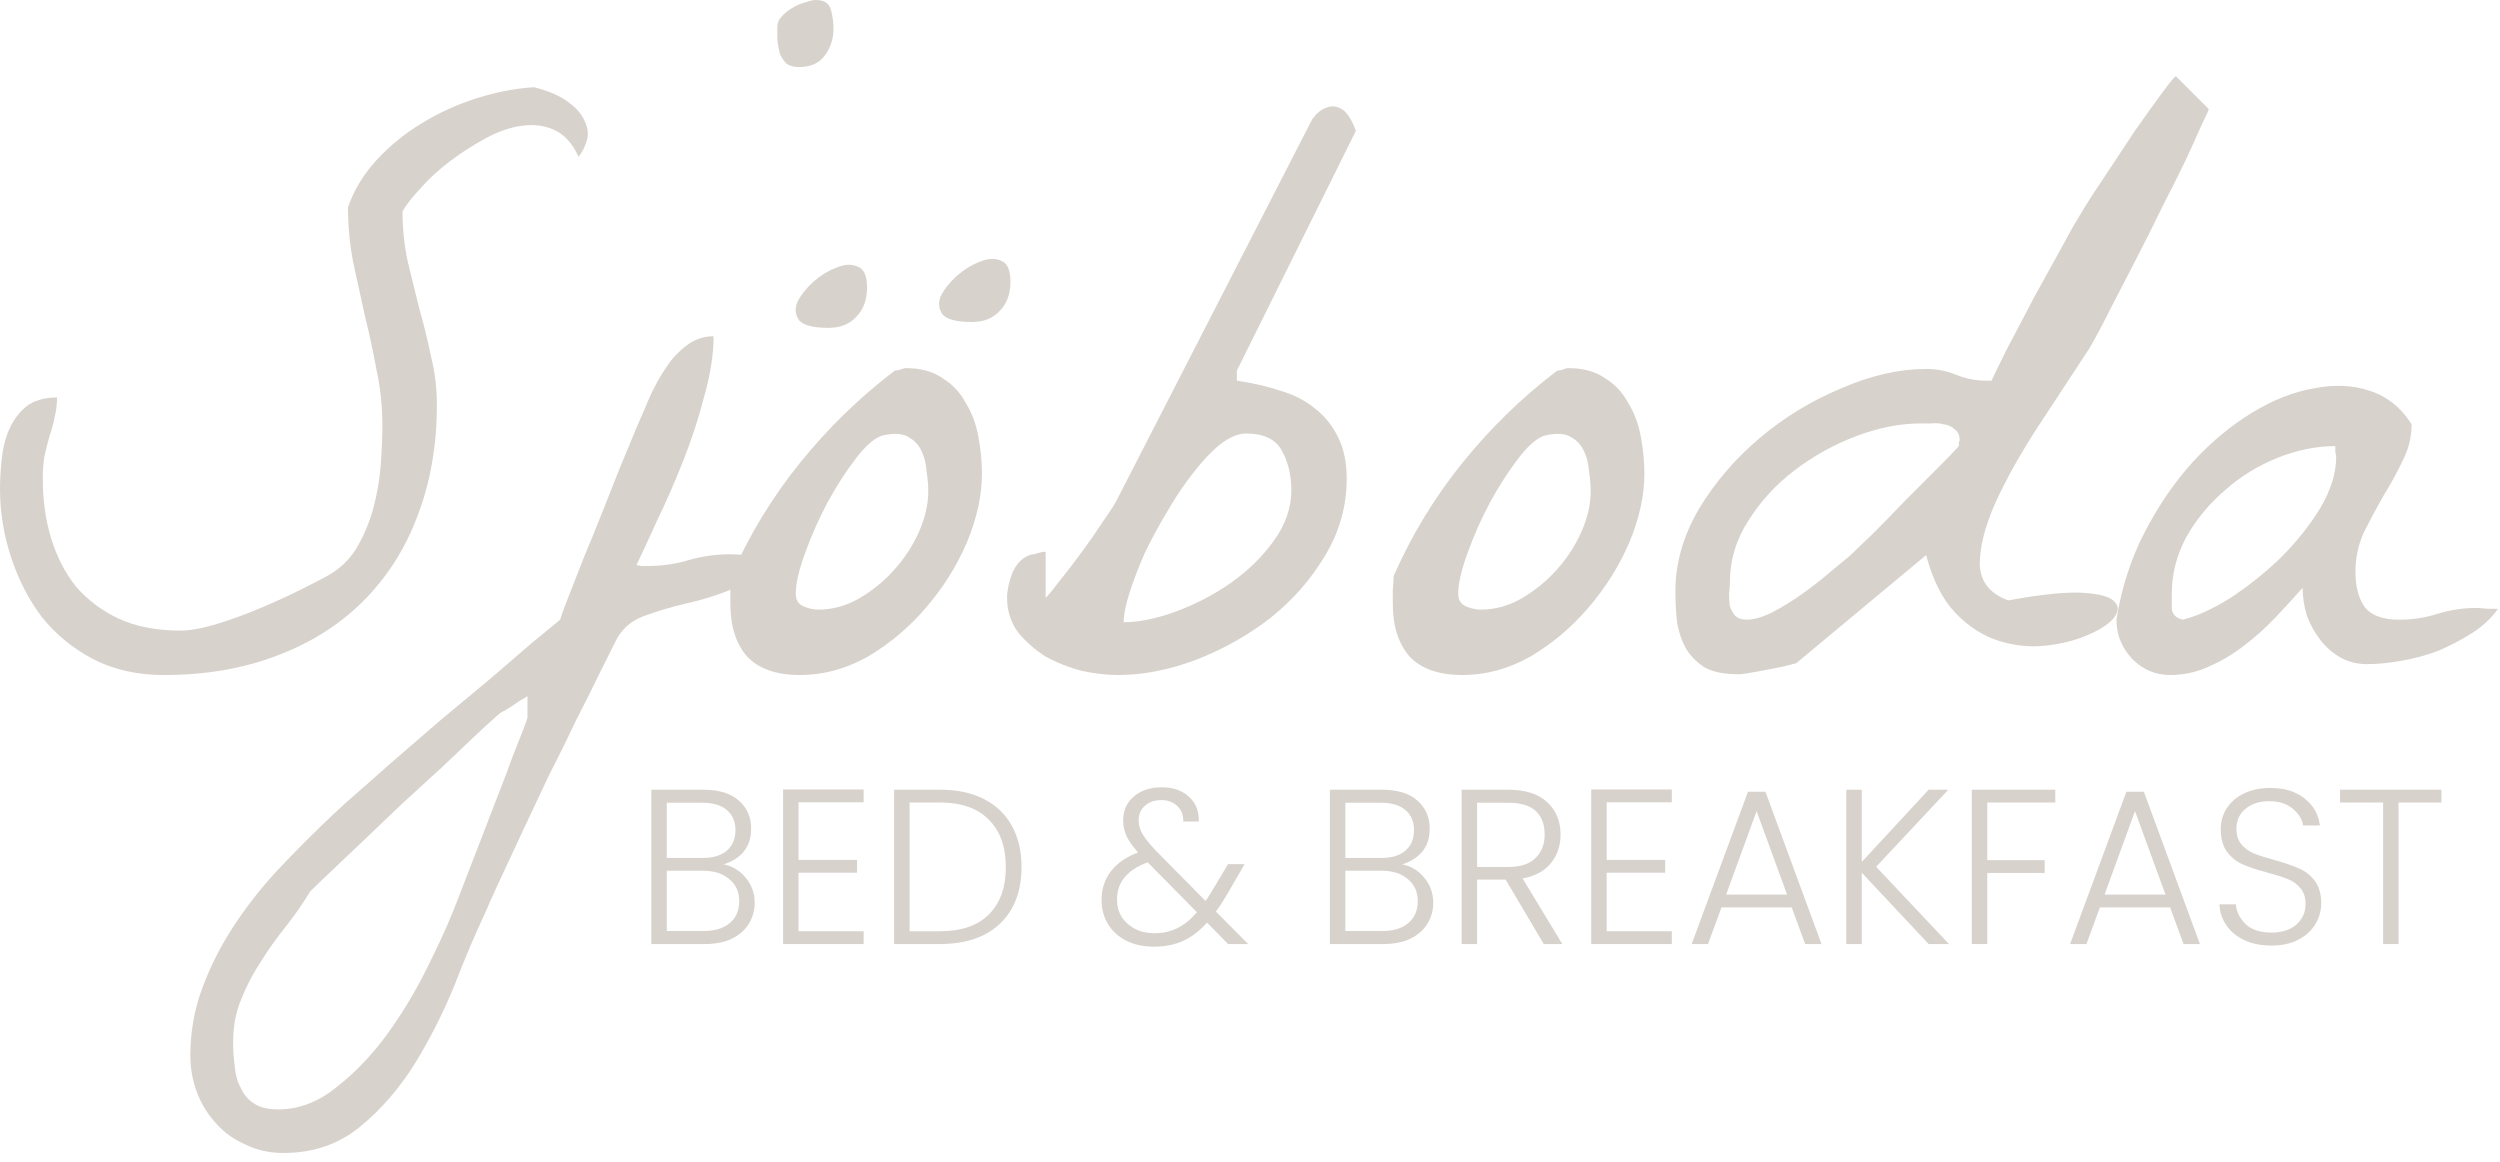
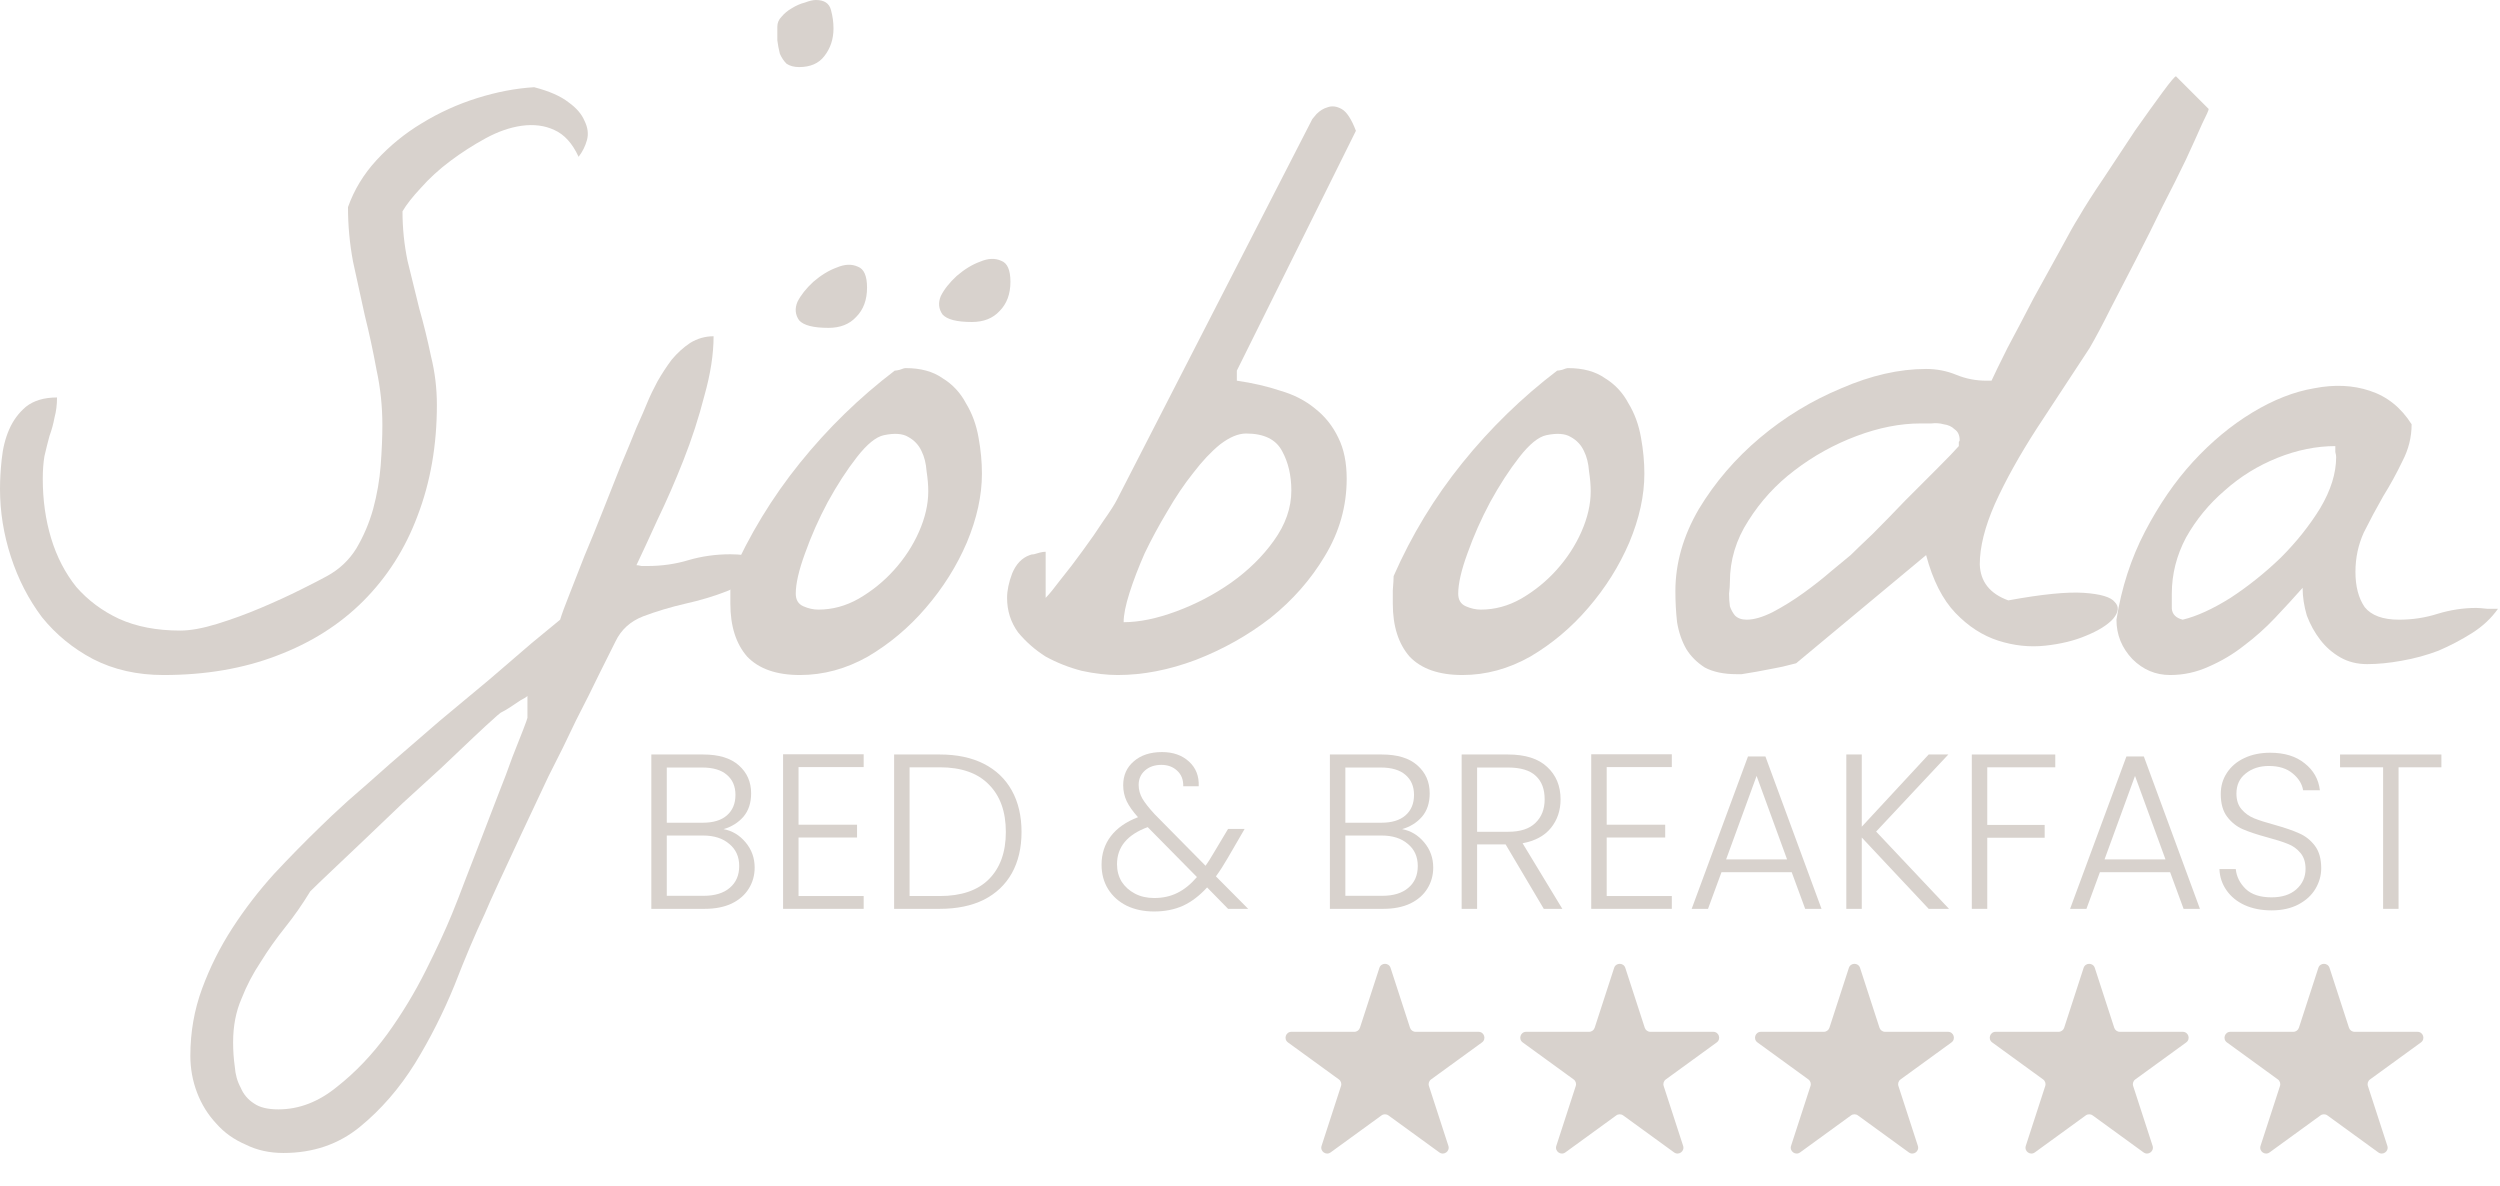
- <svg xmlns="http://www.w3.org/2000/svg" width="213" height="99" viewBox="0 0 213 99" fill="none">
+ <svg xmlns="http://www.w3.org/2000/svg" width="213" height="101" viewBox="0 0 213 101" fill="none">
  <path d="M180.322 52.797C180.751 50.082 181.561 47.581 182.752 45.295C183.942 43.009 185.3 41.032 186.824 39.365C188.396 37.651 190.086 36.245 191.896 35.15C193.706 34.055 195.468 33.364 197.183 33.078C198.898 32.745 200.469 32.816 201.898 33.292C203.375 33.769 204.566 34.721 205.47 36.15C205.47 37.246 205.209 38.294 204.685 39.294C204.208 40.294 203.661 41.294 203.041 42.294C202.47 43.294 201.922 44.319 201.398 45.366C200.922 46.414 200.684 47.533 200.684 48.724C200.684 49.963 200.946 50.963 201.47 51.725C202.041 52.439 203.018 52.797 204.399 52.797C205.542 52.797 206.637 52.63 207.685 52.296C208.781 51.963 209.876 51.796 210.972 51.796C211.162 51.796 211.472 51.82 211.9 51.868C212.377 51.868 212.686 51.868 212.829 51.868C212.258 52.677 211.519 53.368 210.614 53.94C209.709 54.511 208.757 55.011 207.757 55.44C206.756 55.821 205.709 56.107 204.613 56.297C203.565 56.488 202.589 56.583 201.684 56.583C200.827 56.583 200.065 56.392 199.398 56.011C198.731 55.63 198.159 55.13 197.683 54.511C197.207 53.892 196.826 53.201 196.54 52.439C196.302 51.63 196.183 50.844 196.183 50.082C195.468 50.891 194.683 51.749 193.825 52.654C193.016 53.511 192.134 54.297 191.182 55.011C190.277 55.726 189.277 56.321 188.181 56.797C187.133 57.274 186.038 57.512 184.895 57.512C183.656 57.512 182.585 57.059 181.68 56.154C180.775 55.202 180.322 54.083 180.322 52.797ZM185.038 50.582C185.038 50.963 185.038 51.391 185.038 51.868C185.085 52.344 185.395 52.654 185.966 52.797C187.157 52.511 188.515 51.892 190.039 50.939C191.563 49.939 192.992 48.796 194.325 47.51C195.659 46.176 196.778 44.771 197.683 43.294C198.588 41.77 199.041 40.318 199.041 38.937C199.041 38.841 199.017 38.698 198.969 38.508C198.969 38.27 198.969 38.103 198.969 38.008C197.35 38.008 195.707 38.341 194.04 39.008C192.373 39.675 190.872 40.603 189.539 41.794C188.205 42.937 187.11 44.271 186.252 45.795C185.443 47.319 185.038 48.915 185.038 50.582Z" fill="#D8D2CD" />
  <path d="M142.743 50.367C142.743 47.986 143.41 45.652 144.744 43.366C146.125 41.08 147.863 39.056 149.959 37.293C152.055 35.531 154.365 34.126 156.889 33.078C159.413 31.983 161.819 31.435 164.105 31.435C165.01 31.435 165.867 31.602 166.677 31.935C167.487 32.269 168.344 32.435 169.249 32.435H169.677C169.916 31.911 170.368 30.983 171.035 29.649C171.749 28.315 172.488 26.91 173.25 25.434C174.059 23.957 174.821 22.576 175.536 21.29C176.25 19.956 176.774 19.028 177.108 18.504C177.631 17.599 178.346 16.48 179.251 15.146C180.156 13.765 181.037 12.431 181.894 11.145C182.799 9.859 183.585 8.764 184.252 7.859C184.919 6.954 185.3 6.501 185.395 6.501L188.181 9.288C188.181 9.383 187.991 9.812 187.61 10.574C187.276 11.336 186.824 12.336 186.252 13.574C185.681 14.765 185.014 16.099 184.252 17.575C183.537 19.052 182.799 20.528 182.037 22.005C181.275 23.481 180.537 24.91 179.822 26.291C179.156 27.625 178.56 28.744 178.036 29.649C176.56 31.887 175.06 34.174 173.535 36.507C172.059 38.794 170.868 40.937 169.963 42.937C169.106 44.89 168.677 46.605 168.677 48.081C168.725 49.558 169.535 50.582 171.106 51.153C173.964 50.629 176.107 50.415 177.536 50.51C178.965 50.606 179.846 50.867 180.18 51.296C180.561 51.677 180.513 52.154 180.037 52.725C179.56 53.249 178.798 53.725 177.751 54.154C176.75 54.583 175.583 54.868 174.25 55.011C172.916 55.154 171.583 55.011 170.249 54.583C168.915 54.154 167.701 53.368 166.605 52.225C165.51 51.082 164.676 49.439 164.105 47.295L153.031 56.511C153.031 56.511 152.841 56.559 152.46 56.654C152.126 56.75 151.698 56.845 151.174 56.94C150.697 57.035 150.197 57.131 149.673 57.226C149.149 57.321 148.721 57.393 148.387 57.44H147.959C146.863 57.44 145.958 57.25 145.244 56.869C144.577 56.44 144.053 55.916 143.672 55.297C143.291 54.63 143.029 53.868 142.886 53.011C142.791 52.154 142.743 51.272 142.743 50.367ZM147.387 49.581C147.387 49.867 147.363 50.201 147.316 50.582C147.316 50.963 147.34 51.32 147.387 51.653C147.482 51.939 147.625 52.201 147.816 52.439C148.054 52.677 148.387 52.797 148.816 52.797C149.435 52.797 150.173 52.582 151.031 52.154C151.936 51.677 152.817 51.13 153.674 50.51C154.532 49.891 155.317 49.272 156.032 48.653C156.794 48.034 157.342 47.581 157.675 47.295C158.008 46.962 158.628 46.367 159.533 45.509C160.437 44.604 161.366 43.652 162.319 42.652C163.319 41.651 164.248 40.723 165.105 39.865C165.962 39.008 166.558 38.389 166.891 38.008V37.793C166.891 37.698 166.891 37.651 166.891 37.651C166.939 37.603 166.963 37.555 166.963 37.508C166.963 37.079 166.82 36.769 166.534 36.579C166.296 36.341 165.986 36.198 165.605 36.15C165.272 36.055 164.915 36.031 164.534 36.079C164.153 36.079 163.843 36.079 163.605 36.079C161.89 36.079 160.08 36.436 158.175 37.15C156.27 37.865 154.508 38.841 152.888 40.08C151.317 41.27 150.007 42.699 148.959 44.366C147.911 45.986 147.387 47.724 147.387 49.581Z" fill="#D8D2CD" />
  <path d="M118.667 51.439C118.667 51.248 118.667 50.867 118.667 50.296C118.715 49.677 118.738 49.272 118.738 49.081C120.263 45.605 122.215 42.39 124.597 39.437C126.978 36.484 129.669 33.864 132.67 31.578C132.765 31.578 132.908 31.554 133.099 31.506C133.337 31.411 133.503 31.363 133.599 31.363C134.885 31.363 135.932 31.649 136.742 32.221C137.599 32.745 138.266 33.459 138.743 34.364C139.266 35.221 139.624 36.198 139.814 37.293C140.005 38.341 140.1 39.365 140.1 40.365C140.1 42.223 139.671 44.176 138.814 46.224C137.957 48.224 136.79 50.082 135.313 51.796C133.884 53.463 132.241 54.844 130.384 55.94C128.526 56.988 126.597 57.512 124.597 57.512C122.596 57.512 121.096 56.988 120.096 55.94C119.143 54.844 118.667 53.344 118.667 51.439ZM124.24 50.582C124.24 51.106 124.454 51.463 124.883 51.653C125.311 51.844 125.74 51.939 126.169 51.939C127.359 51.939 128.502 51.63 129.598 51.01C130.741 50.344 131.741 49.534 132.598 48.581C133.503 47.581 134.218 46.486 134.742 45.295C135.266 44.104 135.528 42.961 135.528 41.866C135.528 41.342 135.48 40.77 135.385 40.151C135.337 39.484 135.194 38.913 134.956 38.436C134.718 37.913 134.337 37.508 133.813 37.222C133.337 36.936 132.646 36.889 131.741 37.079C131.074 37.222 130.312 37.841 129.455 38.937C128.598 40.032 127.764 41.318 126.954 42.794C126.192 44.223 125.549 45.676 125.025 47.153C124.502 48.581 124.24 49.724 124.24 50.582Z" fill="#D8D2CD" />
  <path d="M85.803 50.939C85.803 50.32 85.946 49.629 86.232 48.867C86.565 48.057 87.065 47.533 87.732 47.295C87.827 47.248 87.947 47.224 88.089 47.224C88.28 47.176 88.447 47.129 88.59 47.081C88.78 47.033 88.947 47.01 89.09 47.01V50.939C89.375 50.653 89.804 50.129 90.376 49.367C90.995 48.605 91.614 47.795 92.233 46.938C92.9 46.033 93.495 45.176 94.019 44.366C94.591 43.556 94.972 42.961 95.162 42.58L111.809 10.145C111.809 10.145 111.928 10.002 112.166 9.716C112.451 9.43 112.761 9.24 113.094 9.145C113.476 9.002 113.88 9.049 114.309 9.288C114.738 9.526 115.143 10.145 115.524 11.145L105.379 31.578V32.435C106.712 32.626 107.951 32.911 109.094 33.292C110.237 33.626 111.213 34.126 112.023 34.793C112.88 35.46 113.547 36.293 114.023 37.293C114.5 38.246 114.738 39.413 114.738 40.794C114.738 43.128 114.119 45.319 112.88 47.367C111.689 49.367 110.142 51.13 108.236 52.654C106.331 54.13 104.212 55.321 101.878 56.226C99.592 57.083 97.377 57.512 95.234 57.512C94.281 57.512 93.257 57.393 92.162 57.154C91.066 56.869 90.042 56.464 89.09 55.94C88.185 55.368 87.399 54.678 86.732 53.868C86.113 53.011 85.803 52.034 85.803 50.939ZM106.165 36.936C105.498 36.936 104.759 37.246 103.95 37.865C103.188 38.484 102.426 39.294 101.664 40.294C100.902 41.246 100.163 42.342 99.449 43.58C98.734 44.771 98.091 45.962 97.52 47.153C96.996 48.343 96.567 49.462 96.234 50.51C95.9 51.558 95.734 52.392 95.734 53.011C97.067 53.011 98.568 52.701 100.235 52.082C101.902 51.463 103.45 50.653 104.879 49.653C106.355 48.605 107.57 47.414 108.522 46.081C109.522 44.7 110.022 43.271 110.022 41.794C110.022 40.508 109.76 39.389 109.237 38.436C108.713 37.436 107.689 36.936 106.165 36.936Z" fill="#D8D2CD" />
  <path d="M62.227 51.439C62.227 51.248 62.227 50.867 62.227 50.296C62.275 49.677 62.298 49.272 62.298 49.081C63.822 45.605 65.775 42.39 68.157 39.437C70.538 36.484 73.229 33.864 76.23 31.578C76.325 31.578 76.468 31.554 76.659 31.506C76.897 31.411 77.063 31.363 77.159 31.363C78.445 31.363 79.492 31.649 80.302 32.221C81.159 32.745 81.826 33.459 82.302 34.364C82.826 35.221 83.184 36.198 83.374 37.293C83.565 38.341 83.66 39.365 83.66 40.365C83.66 42.223 83.231 44.176 82.374 46.224C81.517 48.224 80.35 50.082 78.873 51.796C77.444 53.463 75.801 54.844 73.944 55.94C72.086 56.988 70.157 57.512 68.157 57.512C66.156 57.512 64.656 56.988 63.656 55.94C62.703 54.844 62.227 53.344 62.227 51.439ZM67.799 50.582C67.799 51.106 68.014 51.463 68.442 51.653C68.871 51.844 69.3 51.939 69.728 51.939C70.919 51.939 72.062 51.63 73.158 51.01C74.301 50.344 75.301 49.534 76.158 48.581C77.063 47.581 77.778 46.486 78.302 45.295C78.826 44.104 79.088 42.961 79.088 41.866C79.088 41.342 79.04 40.77 78.945 40.151C78.897 39.484 78.754 38.913 78.516 38.436C78.278 37.913 77.897 37.508 77.373 37.222C76.897 36.936 76.206 36.889 75.301 37.079C74.634 37.222 73.872 37.841 73.015 38.937C72.158 40.032 71.324 41.318 70.514 42.794C69.752 44.223 69.109 45.676 68.585 47.153C68.061 48.581 67.799 49.724 67.799 50.582ZM70.586 27.934C69.3 27.934 68.466 27.72 68.085 27.291C67.752 26.815 67.704 26.291 67.942 25.72C68.228 25.148 68.681 24.576 69.3 24.005C69.967 23.433 70.633 23.029 71.3 22.79C71.967 22.505 72.562 22.481 73.086 22.719C73.61 22.909 73.872 23.505 73.872 24.505C73.872 25.553 73.563 26.386 72.943 27.006C72.372 27.625 71.586 27.934 70.586 27.934ZM82.803 27.434C81.517 27.434 80.683 27.22 80.302 26.791C79.969 26.315 79.921 25.791 80.159 25.219C80.445 24.648 80.897 24.076 81.517 23.505C82.183 22.933 82.85 22.528 83.517 22.29C84.184 22.005 84.779 21.981 85.303 22.219C85.827 22.409 86.089 23.005 86.089 24.005C86.089 25.053 85.779 25.886 85.16 26.505C84.589 27.125 83.803 27.434 82.803 27.434Z" fill="#D8D2CD" />
  <path d="M16.218 89.947C16.218 87.947 16.551 86.041 17.218 84.231C17.885 82.422 18.742 80.707 19.79 79.088C20.838 77.468 22.028 75.92 23.362 74.444C24.695 73.015 26.029 71.657 27.363 70.371C27.839 69.895 28.601 69.181 29.649 68.228C30.697 67.323 31.887 66.275 33.221 65.085C34.555 63.942 35.96 62.727 37.436 61.441C38.913 60.203 40.342 59.012 41.723 57.869C43.056 56.726 44.247 55.702 45.295 54.797C46.39 53.892 47.2 53.225 47.724 52.797C47.867 52.32 48.129 51.606 48.51 50.653C48.891 49.701 49.32 48.605 49.796 47.367C50.32 46.129 50.844 44.843 51.368 43.509C51.892 42.175 52.392 40.913 52.868 39.722C53.392 38.484 53.844 37.389 54.225 36.436C54.654 35.483 54.964 34.769 55.154 34.293C55.392 33.721 55.678 33.126 56.011 32.507C56.392 31.84 56.797 31.221 57.226 30.649C57.702 30.078 58.226 29.601 58.798 29.22C59.417 28.839 60.084 28.649 60.798 28.649C60.798 30.173 60.536 31.864 60.012 33.721C59.536 35.579 58.941 37.412 58.226 39.222C57.512 41.032 56.773 42.723 56.011 44.295C55.297 45.867 54.702 47.153 54.225 48.153C54.321 48.153 54.464 48.176 54.654 48.224C54.892 48.224 55.059 48.224 55.154 48.224C56.392 48.224 57.559 48.057 58.655 47.724C59.798 47.391 60.989 47.224 62.227 47.224C62.608 47.224 63.013 47.248 63.441 47.295C63.918 47.343 64.227 47.629 64.37 48.153C63.846 49.2 63.037 49.939 61.941 50.367C60.846 50.796 59.655 51.153 58.369 51.439C57.131 51.725 55.94 52.082 54.797 52.511C53.701 52.939 52.916 53.654 52.439 54.654C52.154 55.225 51.701 56.13 51.082 57.369C50.51 58.56 49.843 59.893 49.081 61.37C48.367 62.894 47.581 64.489 46.724 66.156C45.914 67.871 45.152 69.49 44.438 71.014C43.723 72.539 43.08 73.92 42.509 75.158C41.937 76.397 41.532 77.302 41.294 77.873C40.484 79.588 39.627 81.612 38.722 83.946C37.77 86.279 36.65 88.494 35.364 90.59C34.031 92.733 32.459 94.543 30.649 96.02C28.839 97.496 26.672 98.234 24.148 98.234C22.957 98.234 21.885 97.996 20.933 97.52C19.933 97.091 19.099 96.496 18.432 95.734C17.718 94.972 17.17 94.091 16.789 93.09C16.408 92.09 16.218 91.042 16.218 89.947ZM19.861 88.804C19.861 89.518 19.909 90.209 20.004 90.876C20.052 91.543 20.218 92.138 20.504 92.662C20.742 93.233 21.123 93.686 21.647 94.019C22.124 94.353 22.814 94.519 23.719 94.519C25.481 94.519 27.148 93.876 28.72 92.59C30.292 91.352 31.721 89.852 33.007 88.089C34.245 86.375 35.34 84.565 36.293 82.66C37.246 80.755 37.984 79.159 38.508 77.873C38.841 77.063 39.222 76.087 39.651 74.944C40.08 73.848 40.532 72.681 41.008 71.443C41.485 70.205 41.961 68.966 42.437 67.728C42.913 66.537 43.318 65.466 43.652 64.513C44.033 63.561 44.342 62.775 44.581 62.156C44.819 61.536 44.938 61.203 44.938 61.155V59.298C44.843 59.393 44.652 59.512 44.366 59.655C44.08 59.846 43.795 60.036 43.509 60.227C43.223 60.417 42.937 60.584 42.652 60.727C42.413 60.917 42.247 61.06 42.151 61.155C41.77 61.489 41.175 62.036 40.365 62.798C39.508 63.608 38.579 64.489 37.579 65.442C36.531 66.394 35.436 67.395 34.293 68.442C33.15 69.538 32.078 70.562 31.078 71.515C30.03 72.515 29.101 73.396 28.291 74.158C27.434 74.968 26.815 75.563 26.434 75.944C25.767 77.04 25.053 78.064 24.291 79.016C23.529 79.969 22.838 80.945 22.219 81.945C21.552 82.945 21.004 83.993 20.576 85.089C20.099 86.184 19.861 87.423 19.861 88.804ZM66.228 2.286C66.228 1.953 66.347 1.667 66.585 1.429C66.823 1.143 67.109 0.905 67.442 0.714C67.823 0.476 68.204 0.31 68.585 0.214C68.966 0.071 69.276 0 69.514 0C70.229 0 70.657 0.286 70.8 0.857C70.943 1.381 71.014 1.905 71.014 2.429C71.014 3.334 70.752 4.12 70.229 4.787C69.752 5.406 69.038 5.715 68.085 5.715C67.657 5.715 67.299 5.62 67.014 5.43C66.775 5.192 66.585 4.906 66.442 4.572C66.347 4.191 66.275 3.81 66.228 3.429C66.228 3.048 66.228 2.667 66.228 2.286Z" fill="#D8D2CD" />
  <path d="M0 41.651C0 40.889 0.048 40.056 0.143 39.151C0.238 38.198 0.452 37.341 0.786 36.579C1.119 35.817 1.596 35.174 2.215 34.65C2.882 34.126 3.763 33.864 4.858 33.864C4.858 34.483 4.787 35.055 4.644 35.579C4.549 36.103 4.406 36.627 4.215 37.15C4.072 37.674 3.929 38.246 3.786 38.865C3.691 39.437 3.644 40.08 3.644 40.794C3.644 42.604 3.882 44.295 4.358 45.867C4.834 47.438 5.549 48.819 6.501 50.01C7.502 51.153 8.716 52.058 10.145 52.725C11.621 53.392 13.36 53.725 15.36 53.725C16.218 53.725 17.265 53.535 18.504 53.154C19.742 52.773 20.98 52.32 22.219 51.796C23.457 51.272 24.6 50.748 25.648 50.224C26.696 49.701 27.434 49.32 27.863 49.081C28.911 48.51 29.744 47.724 30.363 46.724C30.983 45.676 31.459 44.557 31.792 43.366C32.126 42.128 32.34 40.889 32.435 39.651C32.53 38.365 32.578 37.222 32.578 36.222C32.578 34.602 32.411 33.031 32.078 31.506C31.792 29.935 31.459 28.387 31.078 26.863C30.744 25.338 30.411 23.814 30.078 22.29C29.792 20.766 29.649 19.218 29.649 17.646C30.173 16.17 30.983 14.836 32.078 13.646C33.221 12.407 34.507 11.36 35.936 10.502C37.412 9.597 38.984 8.883 40.651 8.359C42.318 7.835 43.938 7.525 45.509 7.43C46.795 7.763 47.772 8.192 48.438 8.716C49.105 9.192 49.558 9.716 49.796 10.288C50.082 10.859 50.153 11.407 50.01 11.931C49.867 12.455 49.629 12.931 49.296 13.36C48.772 12.217 48.081 11.455 47.224 11.074C46.414 10.693 45.486 10.574 44.438 10.716C43.437 10.859 42.413 11.217 41.366 11.788C40.318 12.36 39.318 13.003 38.365 13.717C37.412 14.431 36.579 15.194 35.864 16.003C35.15 16.765 34.626 17.432 34.293 18.004C34.293 19.433 34.436 20.838 34.721 22.219C35.055 23.552 35.388 24.91 35.722 26.291C36.103 27.625 36.436 28.982 36.722 30.363C37.055 31.697 37.222 33.078 37.222 34.507C37.222 37.936 36.674 41.08 35.579 43.938C34.531 46.748 32.983 49.177 30.935 51.225C28.934 53.225 26.482 54.773 23.576 55.868C20.718 56.964 17.504 57.512 13.931 57.512C11.693 57.512 9.692 57.059 7.93 56.154C6.216 55.249 4.763 54.059 3.572 52.582C2.429 51.058 1.548 49.343 0.929 47.438C0.31 45.533 0 43.604 0 41.651Z" fill="#D8D2CD" />
-   <path d="M208.007 67.283V68.374H204.357V80.433H203.041V68.374H199.372V67.283H208.007Z" fill="#D8D2CD" />
-   <path d="M193.536 80.564C192.67 80.564 191.905 80.414 191.24 80.113C190.588 79.812 190.074 79.392 189.698 78.853C189.322 78.313 189.121 77.711 189.096 77.047H190.488C190.551 77.686 190.833 78.251 191.335 78.74C191.836 79.216 192.57 79.454 193.536 79.454C194.426 79.454 195.128 79.229 195.642 78.777C196.169 78.313 196.433 77.73 196.433 77.028C196.433 76.463 196.288 76.012 196 75.673C195.711 75.322 195.354 75.065 194.928 74.902C194.501 74.726 193.912 74.538 193.159 74.338C192.281 74.099 191.585 73.867 191.071 73.642C190.557 73.416 190.118 73.065 189.754 72.588C189.391 72.112 189.209 71.466 189.209 70.65C189.209 69.973 189.384 69.371 189.735 68.844C190.087 68.305 190.582 67.885 191.222 67.584C191.861 67.283 192.595 67.133 193.423 67.133C194.639 67.133 195.617 67.434 196.357 68.036C197.11 68.625 197.542 69.39 197.655 70.331H196.226C196.138 69.791 195.843 69.315 195.341 68.901C194.84 68.475 194.163 68.261 193.31 68.261C192.52 68.261 191.861 68.475 191.335 68.901C190.808 69.315 190.544 69.885 190.544 70.613C190.544 71.165 190.689 71.61 190.977 71.948C191.266 72.287 191.623 72.544 192.049 72.72C192.488 72.895 193.078 73.084 193.818 73.284C194.671 73.522 195.36 73.761 195.887 73.999C196.414 74.225 196.859 74.576 197.223 75.052C197.586 75.529 197.768 76.169 197.768 76.971C197.768 77.586 197.605 78.169 197.279 78.721C196.953 79.273 196.47 79.718 195.831 80.056C195.191 80.395 194.426 80.564 193.536 80.564Z" fill="#D8D2CD" />
-   <path d="M184.894 77.31H178.912L177.765 80.433H176.372L181.17 67.453H182.656L187.434 80.433H186.042L184.894 77.31ZM184.499 76.219L181.903 69.108L179.307 76.219H184.499Z" fill="#D8D2CD" />
-   <path d="M175.109 67.283V68.374H169.315V73.284H174.206V74.375H169.315V80.433H167.998V67.283H175.109Z" fill="#D8D2CD" />
-   <path d="M164.323 80.433L158.623 74.356V80.433H157.306V67.283H158.623V73.435L164.323 67.283H165.997L159.846 73.849L166.054 80.433H164.323Z" fill="#D8D2CD" />
-   <path d="M152.653 77.31H146.671L145.523 80.433H144.131L148.928 67.453H150.414L155.193 80.433H153.801L152.653 77.31ZM152.258 76.219L149.662 69.108L147.066 76.219H152.258Z" fill="#D8D2CD" />
-   <path d="M136.89 68.355V73.265H141.875V74.356H136.89V79.342H142.439V80.433H135.573V67.264H142.439V68.355H136.89Z" fill="#D8D2CD" />
-   <path d="M131.53 80.433L128.276 74.94H125.849V80.433H124.532V67.283H128.483C129.95 67.283 131.06 67.634 131.812 68.337C132.577 69.039 132.96 69.961 132.96 71.102C132.96 72.055 132.684 72.87 132.132 73.547C131.593 74.212 130.79 74.645 129.724 74.846L133.11 80.433H131.53ZM125.849 73.867H128.501C129.53 73.867 130.301 73.617 130.815 73.115C131.342 72.613 131.605 71.942 131.605 71.102C131.605 70.237 131.355 69.572 130.853 69.108C130.351 68.631 129.561 68.393 128.483 68.393H125.849V73.867Z" fill="#D8D2CD" />
-   <path d="M119.459 73.642C120.199 73.779 120.826 74.156 121.34 74.77C121.854 75.385 122.111 76.1 122.111 76.915C122.111 77.579 121.942 78.181 121.603 78.721C121.277 79.248 120.795 79.668 120.155 79.981C119.515 80.282 118.75 80.433 117.86 80.433H113.307V67.283H117.728C119.058 67.283 120.067 67.59 120.757 68.205C121.459 68.819 121.81 69.616 121.81 70.594C121.81 71.409 121.591 72.074 121.152 72.588C120.713 73.09 120.149 73.441 119.459 73.642ZM114.624 73.096H117.691C118.581 73.096 119.264 72.889 119.741 72.475C120.23 72.049 120.475 71.466 120.475 70.726C120.475 69.998 120.23 69.428 119.741 69.014C119.264 68.6 118.562 68.393 117.634 68.393H114.624V73.096ZM117.766 79.323C118.719 79.323 119.459 79.097 119.986 78.646C120.525 78.194 120.795 77.573 120.795 76.783C120.795 75.993 120.512 75.366 119.948 74.902C119.396 74.425 118.65 74.187 117.709 74.187H114.624V79.323H117.766Z" fill="#D8D2CD" />
-   <path d="M104.632 80.433L102.845 78.608C102.205 79.31 101.522 79.831 100.794 80.169C100.067 80.495 99.245 80.658 98.33 80.658C97.452 80.658 96.674 80.495 95.997 80.169C95.32 79.831 94.793 79.36 94.417 78.758C94.041 78.156 93.853 77.46 93.853 76.67C93.853 75.742 94.116 74.933 94.643 74.243C95.169 73.554 95.941 73.014 96.957 72.626C96.518 72.137 96.198 71.685 95.997 71.271C95.797 70.845 95.696 70.387 95.696 69.898C95.696 69.058 95.997 68.38 96.599 67.866C97.201 67.34 98.004 67.076 99.007 67.076C99.948 67.076 100.713 67.346 101.302 67.885C101.892 68.424 102.168 69.127 102.13 69.992H100.813C100.826 69.428 100.65 68.983 100.286 68.656C99.935 68.33 99.49 68.167 98.951 68.167C98.374 68.167 97.903 68.33 97.54 68.656C97.189 68.97 97.013 69.377 97.013 69.879C97.013 70.281 97.12 70.669 97.333 71.046C97.559 71.422 97.91 71.867 98.386 72.381L102.713 76.764C102.889 76.526 103.127 76.15 103.428 75.636L104.632 73.623H106.043L104.613 76.087C104.274 76.677 103.936 77.203 103.597 77.667L106.344 80.433H104.632ZM98.33 79.511C99.07 79.511 99.728 79.367 100.305 79.078C100.895 78.79 101.453 78.338 101.979 77.724L97.784 73.472C96.041 74.112 95.169 75.165 95.169 76.633C95.169 77.184 95.301 77.68 95.564 78.119C95.84 78.545 96.217 78.884 96.693 79.135C97.17 79.385 97.715 79.511 98.33 79.511Z" fill="#D8D2CD" />
-   <path d="M80.073 67.283C81.528 67.283 82.776 67.546 83.817 68.073C84.858 68.6 85.654 69.359 86.206 70.35C86.758 71.34 87.034 72.519 87.034 73.886C87.034 75.241 86.758 76.413 86.206 77.404C85.654 78.382 84.858 79.135 83.817 79.661C82.776 80.176 81.528 80.433 80.073 80.433H76.179V67.283H80.073ZM80.073 79.342C81.904 79.342 83.297 78.865 84.25 77.912C85.215 76.946 85.698 75.604 85.698 73.886C85.698 72.155 85.215 70.807 84.25 69.841C83.297 68.863 81.904 68.374 80.073 68.374H77.496V79.342H80.073Z" fill="#D8D2CD" />
-   <path d="M68.035 68.355V73.265H73.02V74.356H68.035V79.342H73.585V80.433H66.718V67.264H73.585V68.355H68.035Z" fill="#D8D2CD" />
-   <path d="M61.645 73.642C62.385 73.779 63.012 74.156 63.526 74.77C64.04 75.385 64.297 76.1 64.297 76.915C64.297 77.579 64.128 78.181 63.79 78.721C63.464 79.248 62.981 79.668 62.341 79.981C61.702 80.282 60.937 80.433 60.046 80.433H55.493V67.283H59.914C61.244 67.283 62.253 67.59 62.943 68.205C63.645 68.819 63.996 69.616 63.996 70.594C63.996 71.409 63.777 72.074 63.338 72.588C62.899 73.09 62.335 73.441 61.645 73.642ZM56.81 73.096H59.877C60.767 73.096 61.451 72.889 61.927 72.475C62.416 72.049 62.661 71.466 62.661 70.726C62.661 69.998 62.416 69.428 61.927 69.014C61.451 68.6 60.748 68.393 59.82 68.393H56.81V73.096ZM59.952 79.323C60.905 79.323 61.645 79.097 62.172 78.646C62.711 78.194 62.981 77.573 62.981 76.783C62.981 75.993 62.699 75.366 62.134 74.902C61.582 74.425 60.836 74.187 59.895 74.187H56.81V79.323H59.952Z" fill="#D8D2CD" />
+   <path d="M208.007 64.283V65.374H204.357V77.433H203.041V65.374H199.372V64.283H208.007Z" fill="#D8D2CD" />
+   <path d="M193.536 77.564C192.67 77.564 191.905 77.414 191.24 77.113C190.588 76.812 190.074 76.392 189.698 75.853C189.322 75.313 189.121 74.711 189.096 74.047H190.488C190.551 74.686 190.833 75.251 191.335 75.74C191.836 76.216 192.57 76.454 193.536 76.454C194.426 76.454 195.128 76.229 195.642 75.777C196.169 75.313 196.433 74.73 196.433 74.028C196.433 73.463 196.288 73.012 196 72.673C195.711 72.322 195.354 72.065 194.928 71.902C194.501 71.726 193.912 71.538 193.159 71.338C192.281 71.099 191.585 70.867 191.071 70.642C190.557 70.416 190.118 70.065 189.754 69.588C189.391 69.112 189.209 68.466 189.209 67.65C189.209 66.973 189.384 66.371 189.735 65.844C190.087 65.305 190.582 64.885 191.222 64.584C191.861 64.283 192.595 64.133 193.423 64.133C194.639 64.133 195.617 64.434 196.357 65.036C197.11 65.625 197.542 66.39 197.655 67.331H196.226C196.138 66.791 195.843 66.315 195.341 65.901C194.84 65.475 194.163 65.261 193.31 65.261C192.52 65.261 191.861 65.475 191.335 65.901C190.808 66.315 190.544 66.885 190.544 67.613C190.544 68.165 190.689 68.61 190.977 68.948C191.266 69.287 191.623 69.544 192.049 69.72C192.488 69.895 193.078 70.084 193.818 70.284C194.671 70.522 195.36 70.761 195.887 70.999C196.414 71.225 196.859 71.576 197.223 72.052C197.586 72.529 197.768 73.169 197.768 73.971C197.768 74.586 197.605 75.169 197.279 75.721C196.953 76.273 196.47 76.718 195.831 77.056C195.191 77.395 194.426 77.564 193.536 77.564Z" fill="#D8D2CD" />
+   <path d="M184.894 74.31H178.912L177.765 77.433H176.372L181.17 64.453H182.656L187.434 77.433H186.042L184.894 74.31ZM184.499 73.219L181.903 66.108L179.307 73.219H184.499Z" fill="#D8D2CD" />
+   <path d="M175.109 64.283V65.374H169.315V70.284H174.206V71.375H169.315V77.433H167.998V64.283H175.109Z" fill="#D8D2CD" />
+   <path d="M164.323 77.433L158.623 71.356V77.433H157.306V64.283H158.623V70.435L164.323 64.283H165.997L159.846 70.849L166.054 77.433H164.323Z" fill="#D8D2CD" />
+   <path d="M152.653 74.31H146.671L145.523 77.433H144.131L148.928 64.453H150.414L155.193 77.433H153.801L152.653 74.31ZM152.258 73.219L149.662 66.108L147.066 73.219H152.258Z" fill="#D8D2CD" />
+   <path d="M136.89 65.355V70.265H141.875V71.356H136.89V76.342H142.439V77.433H135.573V64.264H142.439V65.355H136.89Z" fill="#D8D2CD" />
+   <path d="M131.53 77.433L128.276 71.94H125.849V77.433H124.532V64.283H128.483C129.95 64.283 131.06 64.634 131.812 65.337C132.577 66.039 132.96 66.961 132.96 68.102C132.96 69.055 132.684 69.87 132.132 70.547C131.593 71.212 130.79 71.645 129.724 71.846L133.11 77.433H131.53ZM125.849 70.867H128.501C129.53 70.867 130.301 70.617 130.815 70.115C131.342 69.613 131.605 68.942 131.605 68.102C131.605 67.237 131.355 66.572 130.853 66.108C130.351 65.631 129.561 65.393 128.483 65.393H125.849V70.867Z" fill="#D8D2CD" />
+   <path d="M119.459 70.642C120.199 70.779 120.826 71.156 121.34 71.77C121.854 72.385 122.111 73.1 122.111 73.915C122.111 74.579 121.942 75.181 121.603 75.721C121.277 76.248 120.795 76.668 120.155 76.981C119.515 77.282 118.75 77.433 117.86 77.433H113.307V64.283H117.728C119.058 64.283 120.067 64.59 120.757 65.205C121.459 65.819 121.81 66.616 121.81 67.594C121.81 68.409 121.591 69.074 121.152 69.588C120.713 70.09 120.149 70.441 119.459 70.642ZM114.624 70.096H117.691C118.581 70.096 119.264 69.889 119.741 69.475C120.23 69.049 120.475 68.466 120.475 67.726C120.475 66.998 120.23 66.428 119.741 66.014C119.264 65.6 118.562 65.393 117.634 65.393H114.624V70.096ZM117.766 76.323C118.719 76.323 119.459 76.097 119.986 75.646C120.525 75.194 120.795 74.573 120.795 73.783C120.795 72.993 120.512 72.366 119.948 71.902C119.396 71.425 118.65 71.187 117.709 71.187H114.624V76.323H117.766Z" fill="#D8D2CD" />
+   <path d="M104.632 77.433L102.845 75.608C102.205 76.31 101.522 76.831 100.794 77.169C100.067 77.495 99.245 77.658 98.33 77.658C97.452 77.658 96.674 77.495 95.997 77.169C95.32 76.831 94.793 76.36 94.417 75.758C94.041 75.156 93.853 74.46 93.853 73.67C93.853 72.742 94.116 71.933 94.643 71.243C95.169 70.554 95.941 70.014 96.957 69.626C96.518 69.137 96.198 68.685 95.997 68.271C95.797 67.845 95.696 67.387 95.696 66.898C95.696 66.058 95.997 65.38 96.599 64.866C97.201 64.34 98.004 64.076 99.007 64.076C99.948 64.076 100.713 64.346 101.302 64.885C101.892 65.424 102.168 66.127 102.13 66.992H100.813C100.826 66.428 100.65 65.983 100.286 65.656C99.935 65.33 99.49 65.167 98.951 65.167C98.374 65.167 97.903 65.33 97.54 65.656C97.189 65.97 97.013 66.377 97.013 66.879C97.013 67.281 97.12 67.669 97.333 68.046C97.559 68.422 97.91 68.867 98.386 69.381L102.713 73.764C102.889 73.526 103.127 73.15 103.428 72.636L104.632 70.623H106.043L104.613 73.087C104.274 73.677 103.936 74.203 103.597 74.667L106.344 77.433H104.632ZM98.33 76.511C99.07 76.511 99.728 76.367 100.305 76.078C100.895 75.79 101.453 75.338 101.979 74.724L97.784 70.472C96.041 71.112 95.169 72.165 95.169 73.633C95.169 74.184 95.301 74.68 95.564 75.119C95.84 75.545 96.217 75.884 96.693 76.135C97.17 76.385 97.715 76.511 98.33 76.511Z" fill="#D8D2CD" />
+   <path d="M80.073 64.283C81.528 64.283 82.776 64.546 83.817 65.073C84.858 65.6 85.654 66.359 86.206 67.35C86.758 68.34 87.034 69.519 87.034 70.886C87.034 72.241 86.758 73.413 86.206 74.404C85.654 75.382 84.858 76.135 83.817 76.661C82.776 77.176 81.528 77.433 80.073 77.433H76.179V64.283H80.073ZM80.073 76.342C81.904 76.342 83.297 75.865 84.25 74.912C85.215 73.946 85.698 72.604 85.698 70.886C85.698 69.155 85.215 67.807 84.25 66.841C83.297 65.863 81.904 65.374 80.073 65.374H77.496V76.342H80.073Z" fill="#D8D2CD" />
+   <path d="M68.035 65.355V70.265H73.02V71.356H68.035V76.342H73.585V77.433H66.718V64.264H73.585V65.355H68.035Z" fill="#D8D2CD" />
+   <path d="M61.645 70.642C62.385 70.779 63.012 71.156 63.526 71.77C64.04 72.385 64.297 73.1 64.297 73.915C64.297 74.579 64.128 75.181 63.79 75.721C63.464 76.248 62.981 76.668 62.341 76.981C61.702 77.282 60.937 77.433 60.046 77.433H55.493V64.283H59.914C61.244 64.283 62.253 64.59 62.943 65.205C63.645 65.819 63.996 66.616 63.996 67.594C63.996 68.409 63.777 69.074 63.338 69.588C62.899 70.09 62.335 70.441 61.645 70.642ZM56.81 70.096H59.877C60.767 70.096 61.451 69.889 61.927 69.475C62.416 69.049 62.661 68.466 62.661 67.726C62.661 66.998 62.416 66.428 61.927 66.014C61.451 65.6 60.748 65.393 59.82 65.393H56.81V70.096ZM59.952 76.323C60.905 76.323 61.645 76.097 62.172 75.646C62.711 75.194 62.981 74.573 62.981 73.783C62.981 72.993 62.699 72.366 62.134 71.902C61.582 71.425 60.836 71.187 59.895 71.187H56.81V76.323H59.952Z" fill="#D8D2CD" />
+   <path d="M117.524 82.463C117.674 82.003 118.326 82.003 118.476 82.463L120.133 87.564C120.2 87.77 120.392 87.91 120.608 87.91H125.972C126.456 87.91 126.657 88.53 126.266 88.814L121.927 91.967C121.751 92.094 121.678 92.32 121.745 92.526L123.402 97.627C123.552 98.087 123.025 98.47 122.633 98.186L118.294 95.033C118.119 94.906 117.881 94.906 117.706 95.033L113.367 98.186C112.975 98.47 112.448 98.087 112.598 97.627L114.255 92.526C114.322 92.32 114.249 92.094 114.073 91.967L109.734 88.814C109.343 88.53 109.544 87.91 110.028 87.91H115.392C115.608 87.91 115.8 87.77 115.867 87.564L117.524 82.463Z" fill="#D8D2CD" />
+   <path d="M137.524 82.463C137.674 82.003 138.326 82.003 138.476 82.463L140.133 87.564C140.2 87.77 140.392 87.91 140.608 87.91H145.972C146.456 87.91 146.657 88.53 146.266 88.814L141.927 91.967C141.751 92.094 141.678 92.32 141.745 92.526L143.402 97.627C143.552 98.087 143.025 98.47 142.633 98.186L138.294 95.033C138.119 94.906 137.881 94.906 137.706 95.033L133.367 98.186C132.975 98.47 132.448 98.087 132.598 97.627L134.255 92.526C134.322 92.32 134.249 92.094 134.073 91.967L129.734 88.814C129.343 88.53 129.544 87.91 130.028 87.91H135.392C135.608 87.91 135.8 87.77 135.867 87.564L137.524 82.463Z" fill="#D8D2CD" />
+   <path d="M157.524 82.463C157.674 82.003 158.326 82.003 158.476 82.463L160.133 87.564C160.2 87.77 160.392 87.91 160.608 87.91H165.972C166.456 87.91 166.657 88.53 166.266 88.814L161.927 91.967C161.751 92.094 161.678 92.32 161.745 92.526L163.402 97.627C163.552 98.087 163.025 98.47 162.633 98.186L158.294 95.033C158.119 94.906 157.881 94.906 157.706 95.033L153.367 98.186C152.975 98.47 152.448 98.087 152.598 97.627L154.255 92.526C154.322 92.32 154.249 92.094 154.073 91.967L149.734 88.814C149.343 88.53 149.544 87.91 150.028 87.91H155.392C155.608 87.91 155.8 87.77 155.867 87.564L157.524 82.463Z" fill="#D8D2CD" />
+   <path d="M177.524 82.463C177.674 82.003 178.326 82.003 178.476 82.463L180.133 87.564C180.2 87.77 180.392 87.91 180.608 87.91H185.972C186.456 87.91 186.657 88.53 186.266 88.814L181.927 91.967C181.751 92.094 181.678 92.32 181.745 92.526L183.402 97.627C183.552 98.087 183.025 98.47 182.633 98.186L178.294 95.033C178.119 94.906 177.881 94.906 177.706 95.033L173.367 98.186C172.975 98.47 172.448 98.087 172.598 97.627L174.255 92.526C174.322 92.32 174.249 92.094 174.073 91.967L169.734 88.814C169.343 88.53 169.544 87.91 170.028 87.91H175.392C175.608 87.91 175.8 87.77 175.867 87.564L177.524 82.463Z" fill="#D8D2CD" />
+   <path d="M197.524 82.463C197.674 82.003 198.326 82.003 198.476 82.463L200.133 87.564C200.2 87.77 200.392 87.91 200.608 87.91H205.972C206.456 87.91 206.657 88.53 206.266 88.814L201.927 91.967C201.751 92.094 201.678 92.32 201.745 92.526L203.402 97.627C203.552 98.087 203.025 98.47 202.633 98.186L198.294 95.033C198.119 94.906 197.881 94.906 197.706 95.033L193.367 98.186C192.975 98.47 192.448 98.087 192.598 97.627L194.255 92.526C194.322 92.32 194.249 92.094 194.073 91.967L189.734 88.814C189.343 88.53 189.544 87.91 190.028 87.91H195.392C195.608 87.91 195.8 87.77 195.867 87.564L197.524 82.463Z" fill="#D8D2CD" />
</svg>
